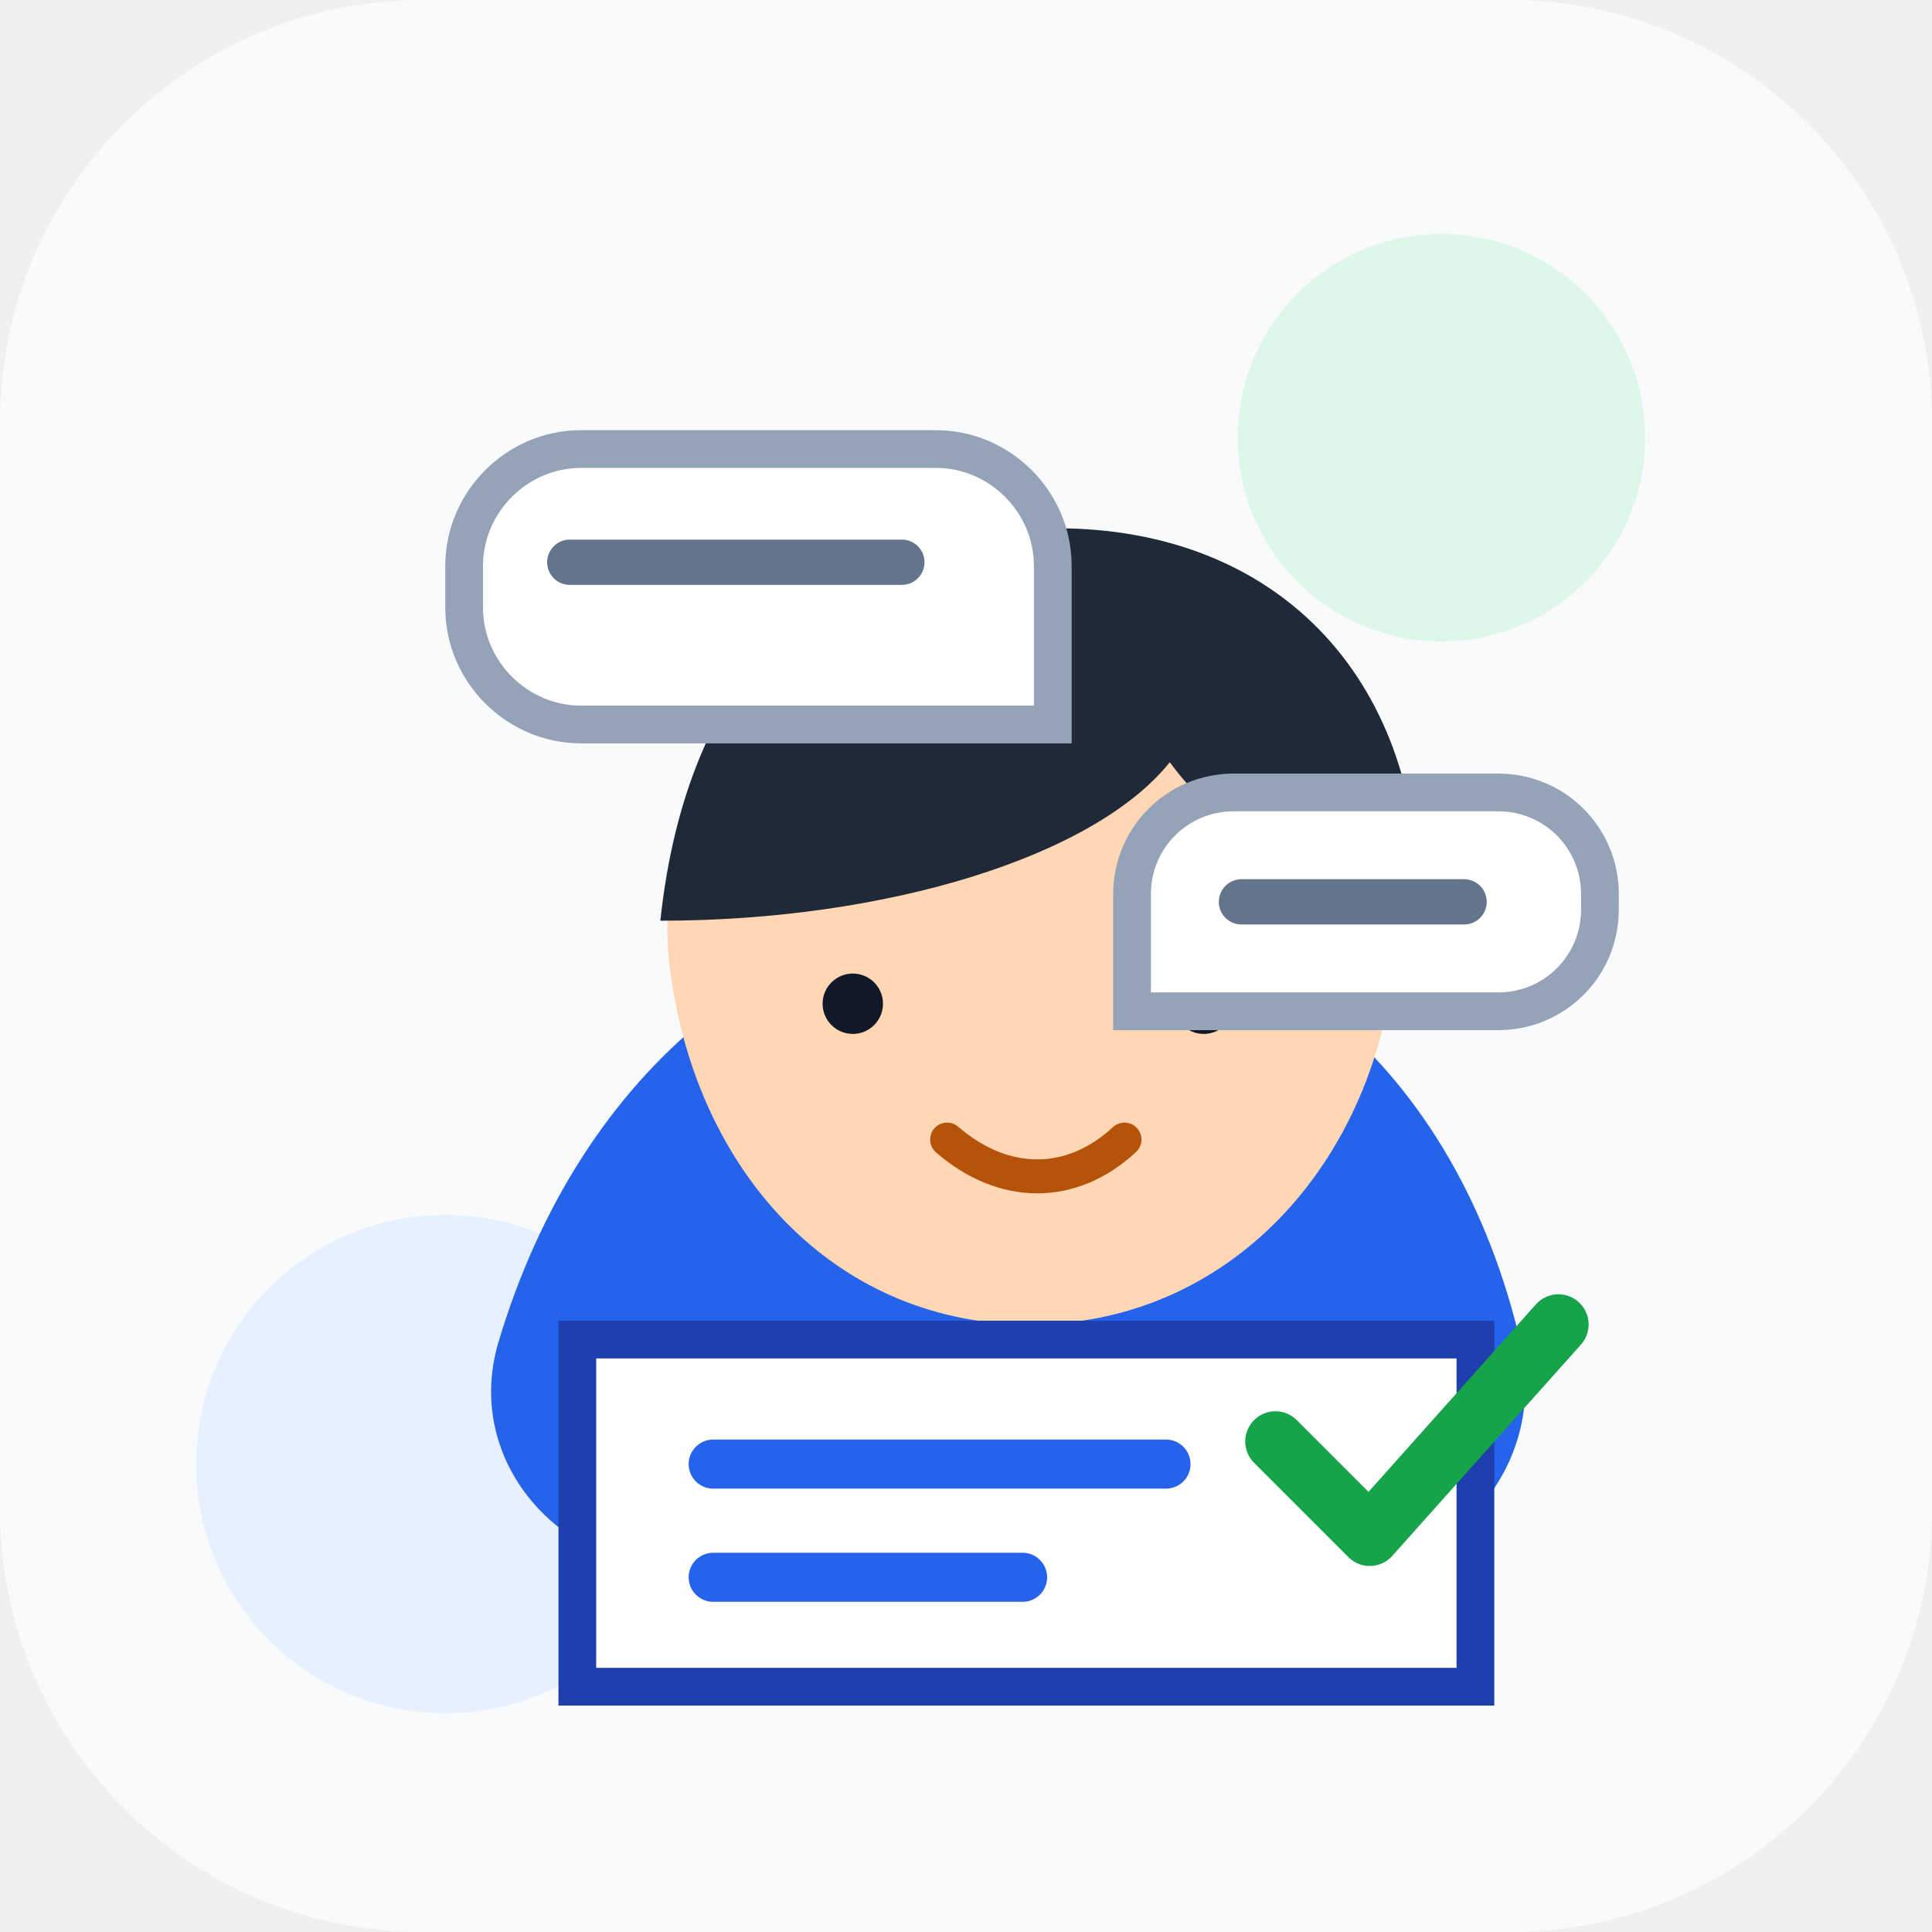
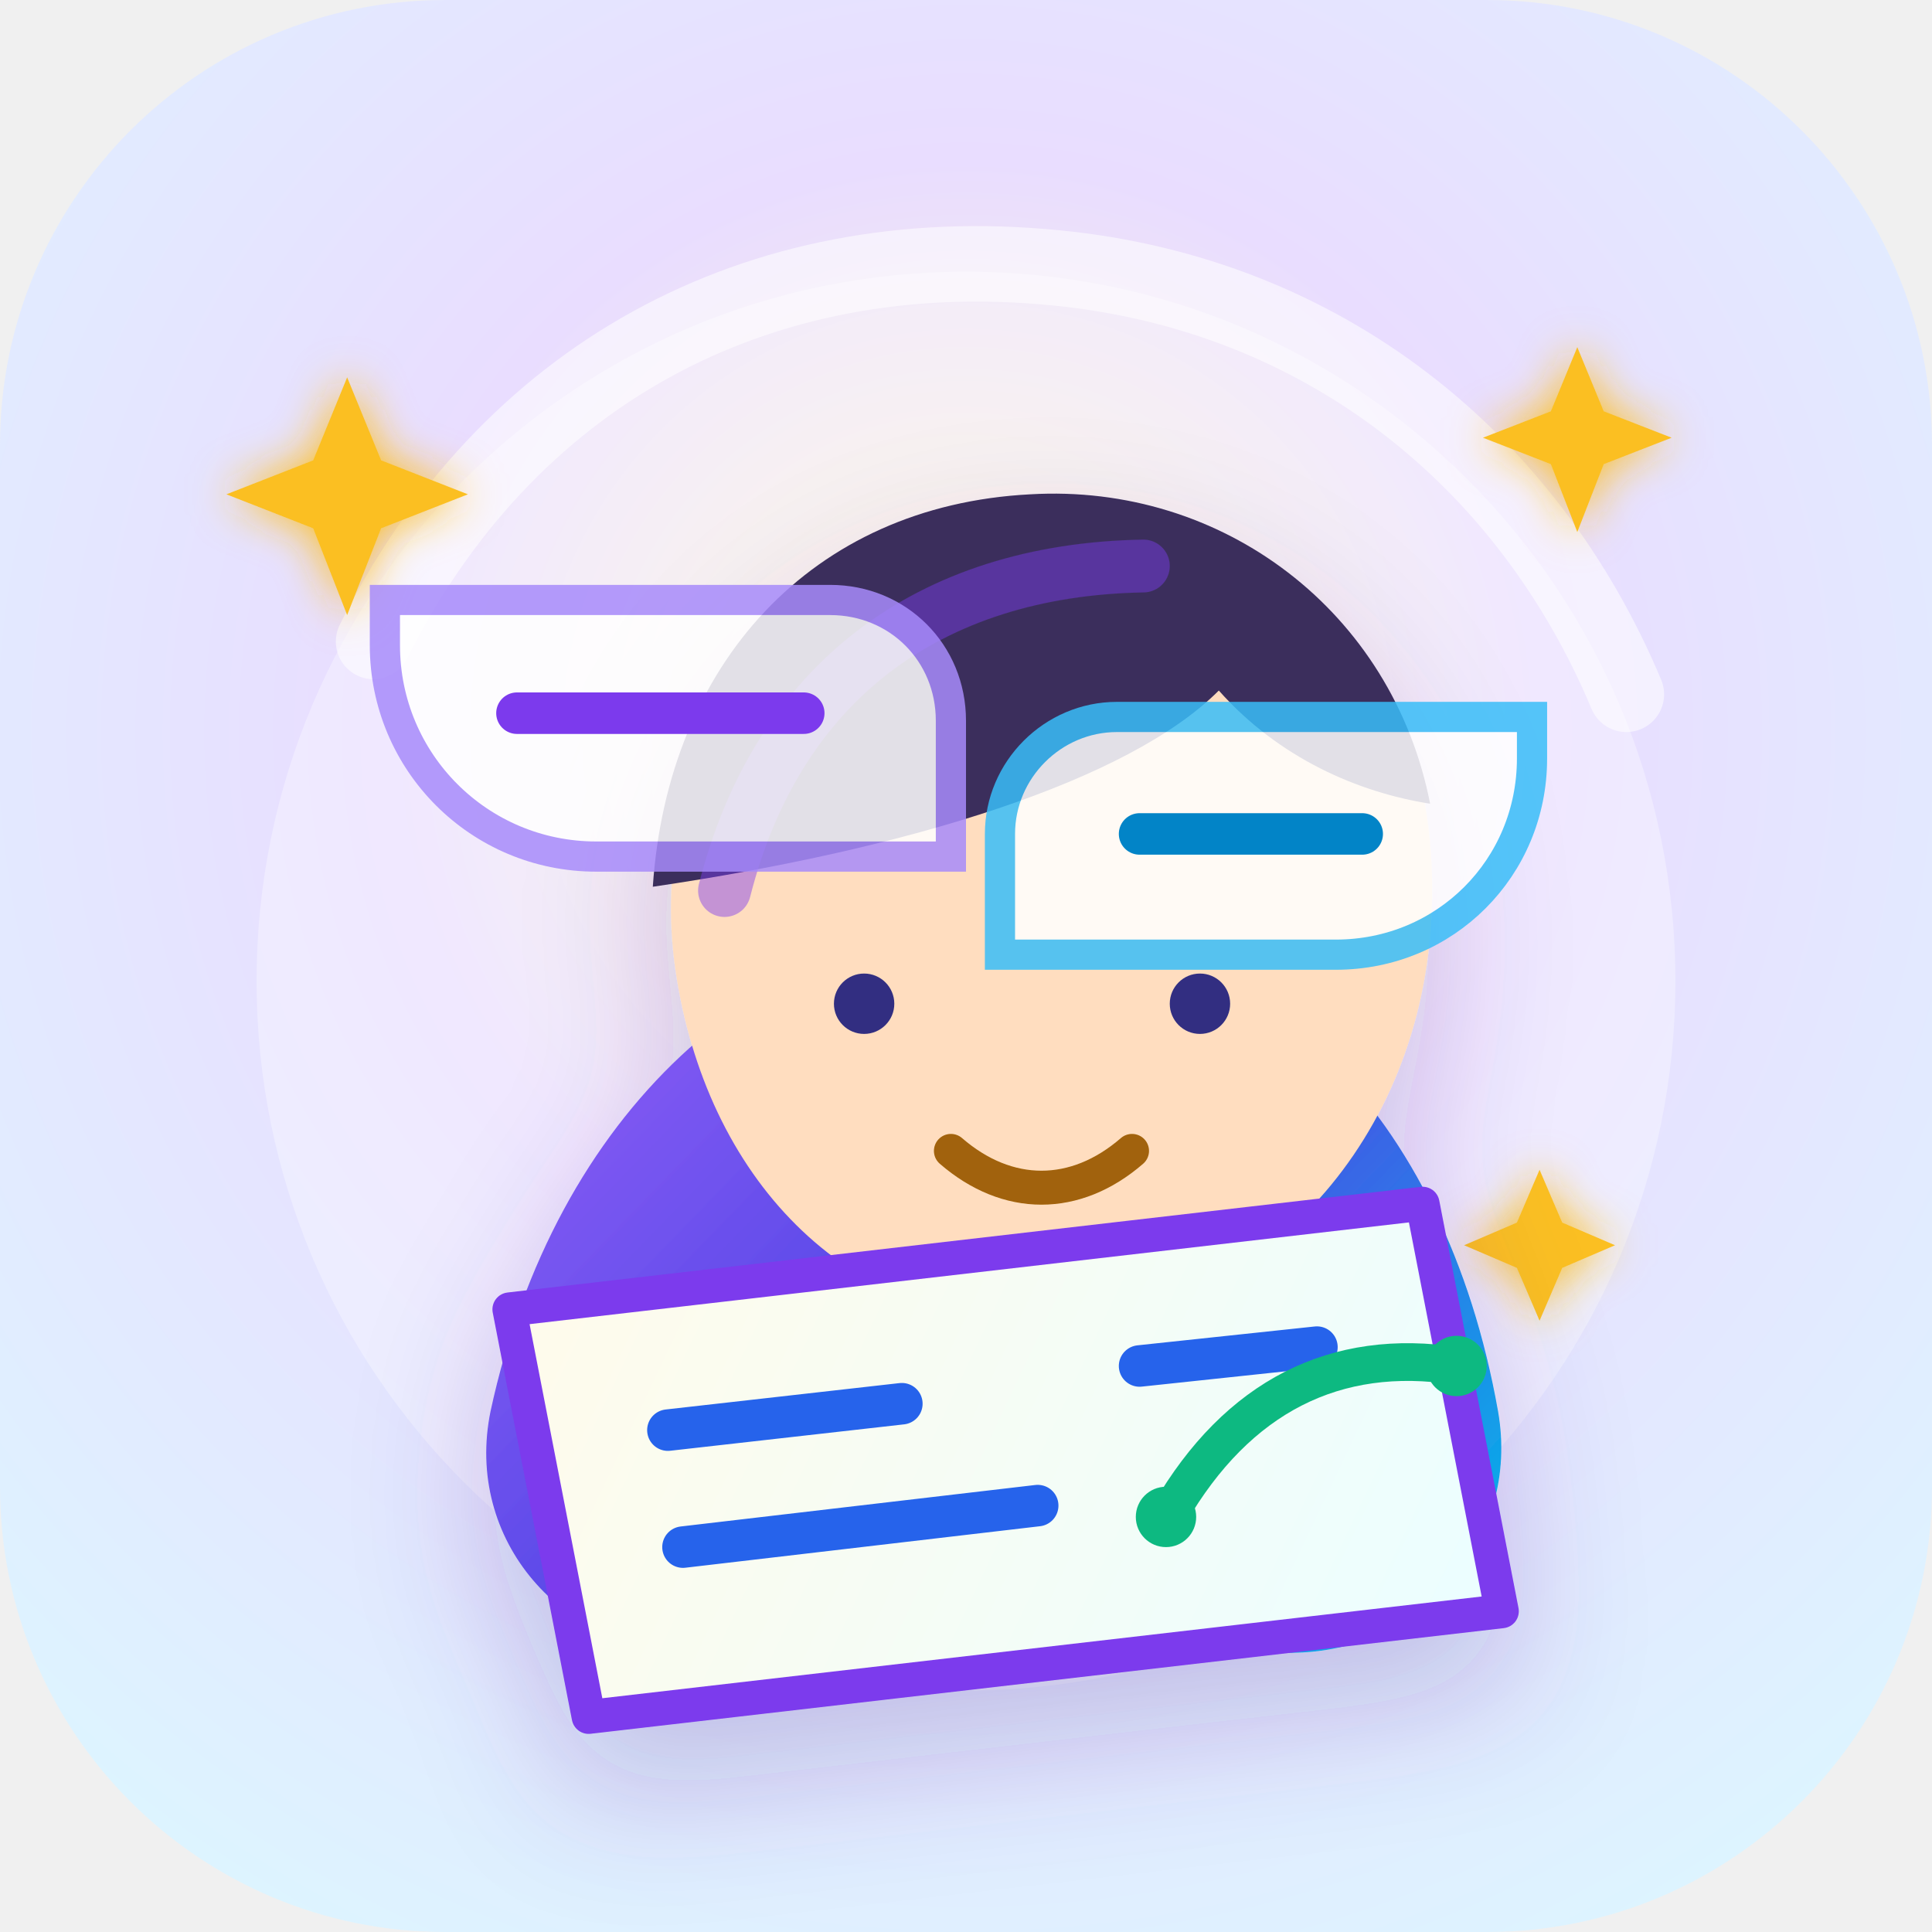
<svg xmlns="http://www.w3.org/2000/svg" width="512" height="512" viewBox="0 0 512 512" role="img" aria-labelledby="title desc">
-   <rect width="512" height="512" rx="112" fill="#F8FAFC" />
-   <circle cx="382" cy="116" r="54" fill="#DFF7EA" />
-   <circle cx="118" cy="388" r="66" fill="#E7F0FF" />
-   <path d="M132 356c22-74 77-116 139-116 63 0 115 43 132 116 7 31-16 60-48 60H181c-33 0-58-29-49-60Z" fill="#2563EB" />
-   <path d="M178 260c-7-42 18-91 80-102 72-12 120 35 111 101-7 52-45 92-96 92-50 0-87-38-95-91Z" fill="#FFD7B5" />
-   <path d="M175 244c7-66 44-104 105-104 58 0 96 39 96 99-23-2-49-14-66-37-20 25-75 42-135 42Z" fill="#1F2937" />
-   <circle cx="226" cy="266" r="8" fill="#111827" />
-   <circle cx="319" cy="266" r="8" fill="#111827" />
-   <path d="M251 302c15 13 33 13 47 0" fill="none" stroke="#B45309" stroke-width="9" stroke-linecap="round" />
-   <path d="M153 355h238v92H153z" fill="#FFFFFF" stroke="#1E40AF" stroke-width="10" rx="18" />
-   <path d="M189 388h120M189 418h82" stroke="#2563EB" stroke-width="13" stroke-linecap="round" />
-   <path d="M338 382l25 25 50-56" fill="none" stroke="#16A34A" stroke-width="16" stroke-linecap="round" stroke-linejoin="round" />
-   <path d="M154 119h94c17 0 31 14 31 31v42H154c-17 0-31-14-31-31v-11c0-17 14-31 31-31Z" fill="#FFFFFF" stroke="#94A3B8" stroke-width="10" />
-   <path d="M151 149h88" stroke="#64748B" stroke-width="12" stroke-linecap="round" />
-   <path d="M397 210h-70c-15 0-27 12-27 27v31h97c15 0 27-12 27-27v-4c0-15-12-27-27-27Z" fill="#FFFFFF" stroke="#94A3B8" stroke-width="10" />
-   <path d="M329 239h59" stroke="#64748B" stroke-width="12" stroke-linecap="round" />
+   <defs>
+     <radialGradient id="bg" cx="50%" cy="38%" r="70%">
+       <stop offset="0%" stop-color="#FFF7D6" />
+       <stop offset="42%" stop-color="#E9DDFF" />
+       <stop offset="100%" stop-color="#DDF4FF" />
+     </radialGradient>
+     <linearGradient id="robe" x1="160" y1="252" x2="352" y2="438" gradientUnits="userSpaceOnUse">
+       <stop offset="0%" stop-color="#8B5CF6" />
+       <stop offset="52%" stop-color="#4F46E5" />
+       <stop offset="100%" stop-color="#0EA5E9" />
+     </linearGradient>
+     <linearGradient id="map" x1="144" y1="326" x2="380" y2="438" gradientUnits="userSpaceOnUse">
+       <stop offset="0%" stop-color="#FFFBEB" />
+       <stop offset="100%" stop-color="#ECFEFF" />
+     </linearGradient>
+     <filter id="softShadow" x="-20%" y="-20%" width="140%" height="150%">
+       <feDropShadow dx="0" dy="16" stdDeviation="18" flood-color="#4C1D95" flood-opacity="0.22" />
+     </filter>
+     <filter id="glow" x="-40%" y="-40%" width="180%" height="180%">
+       <feGaussianBlur stdDeviation="6" result="blur" />
+       <feMerge>
+         <feMergeNode in="blur" />
+         <feMergeNode in="SourceGraphic" />
+       </feMerge>
+     </filter>
+   </defs>
+   <rect width="512" height="512" rx="118" fill="url(#bg)" />
+   <circle cx="256" cy="260" r="188" fill="#FFFFFF" opacity="0.32" />
+   <path d="M99 170c35-70 101-107 181-99 71 7 125 51 151 113" fill="none" stroke="#FFFFFF" stroke-width="20" stroke-linecap="round" opacity="0.55" />
+   <g filter="url(#glow)" fill="#FBBF24">
+     <path d="M92 100l9 22 23 9-23 9-9 23-9-23-23-9 23-9 9-22Z" />
+     <path d="M418 92l7 17 18 7-18 7-7 18-7-18-18-7 18-7 7-17Z" />
+     <path d="M408 310l6 14 14 6-14 6-6 14-6-14-14-6 14-6 6-14Z" />
+   </g>
+   <g filter="url(#softShadow)">
+     <path d="M130 374c17-79 72-129 136-129 67 0 117 50 131 129 6 34-20 64-55 64H184c-35 0-61-30-54-64Z" fill="url(#robe)" />
+     <path d="M179 257c-8-55 25-112 91-120 70-8 115 40 109 111-5 58-48 103-103 103-52 0-89-39-97-94Z" fill="#FFDDBF" />
+     <path d="M173 235c4-59 42-101 100-104 51-3 96 31 106 82-19-3-40-12-56-30-24 24-82 42-150 52Z" fill="#3B2F5C" />
+     <path d="M192 236c14-55 54-85 111-86" fill="none" stroke="#7C3AED" stroke-width="14" stroke-linecap="round" opacity="0.45" />
+     <circle cx="229" cy="266" r="8" fill="#312E81" />
+     <circle cx="318" cy="266" r="8" fill="#312E81" />
+     <path d="M252 305c15 13 33 13 48 0" fill="none" stroke="#A16207" stroke-width="9" stroke-linecap="round" />
+     <path d="M135 347l242-28 21 108-242 28z" fill="url(#map)" stroke="#7C3AED" stroke-width="9" stroke-linejoin="round" />
+     <path d="M177 379l62-7M181 410l94-11M302 362l47-5" stroke="#2563EB" stroke-width="11" stroke-linecap="round" />
+     <path d="M310 401c18-31 44-44 76-39" fill="none" stroke="#10B981" stroke-width="10" stroke-linecap="round" />
+     <circle cx="386" cy="362" r="8" fill="#10B981" />
+     <circle cx="309" cy="402" r="8" fill="#10B981" />
+   </g>
+   <path d="M133 159h87c18 0 32 14 32 32v36h-94c-31 0-56-25-56-56v-12h31Z" fill="#FFFFFF" opacity="0.85" stroke="#A78BFA" stroke-width="8" />
+   <path d="M137 189h76" stroke="#7C3AED" stroke-width="11" stroke-linecap="round" />
+   <path d="M367 190h-71c-17 0-31 14-31 31v32h89c29 0 52-23 52-52v-11h-39Z" fill="#FFFFFF" opacity="0.85" stroke="#38BDF8" stroke-width="8" />
+   <path d="M302 221h59" stroke="#0284C7" stroke-width="11" stroke-linecap="round" />
</svg>
